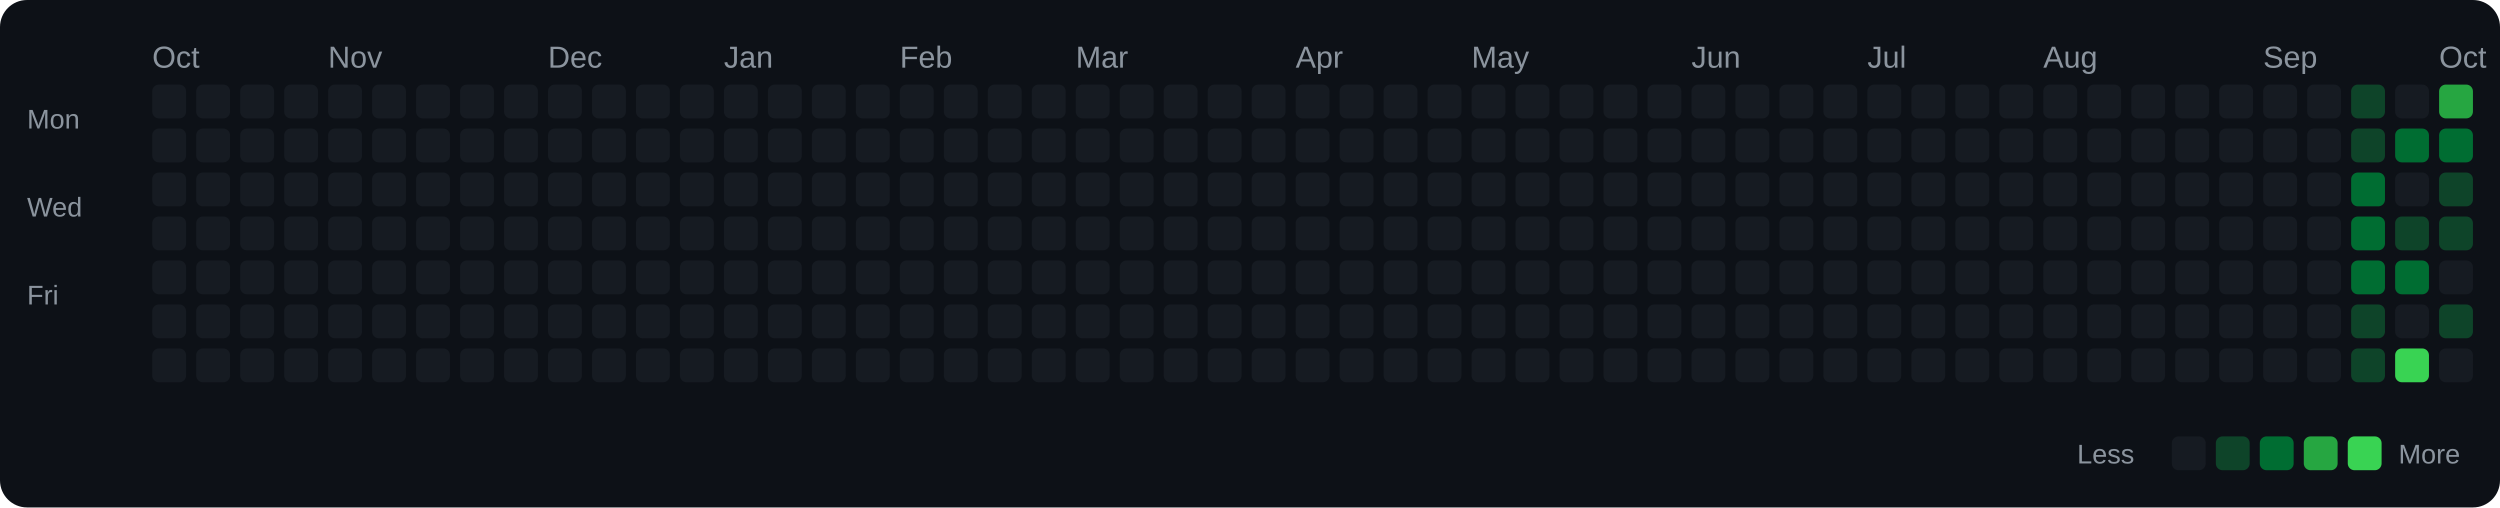
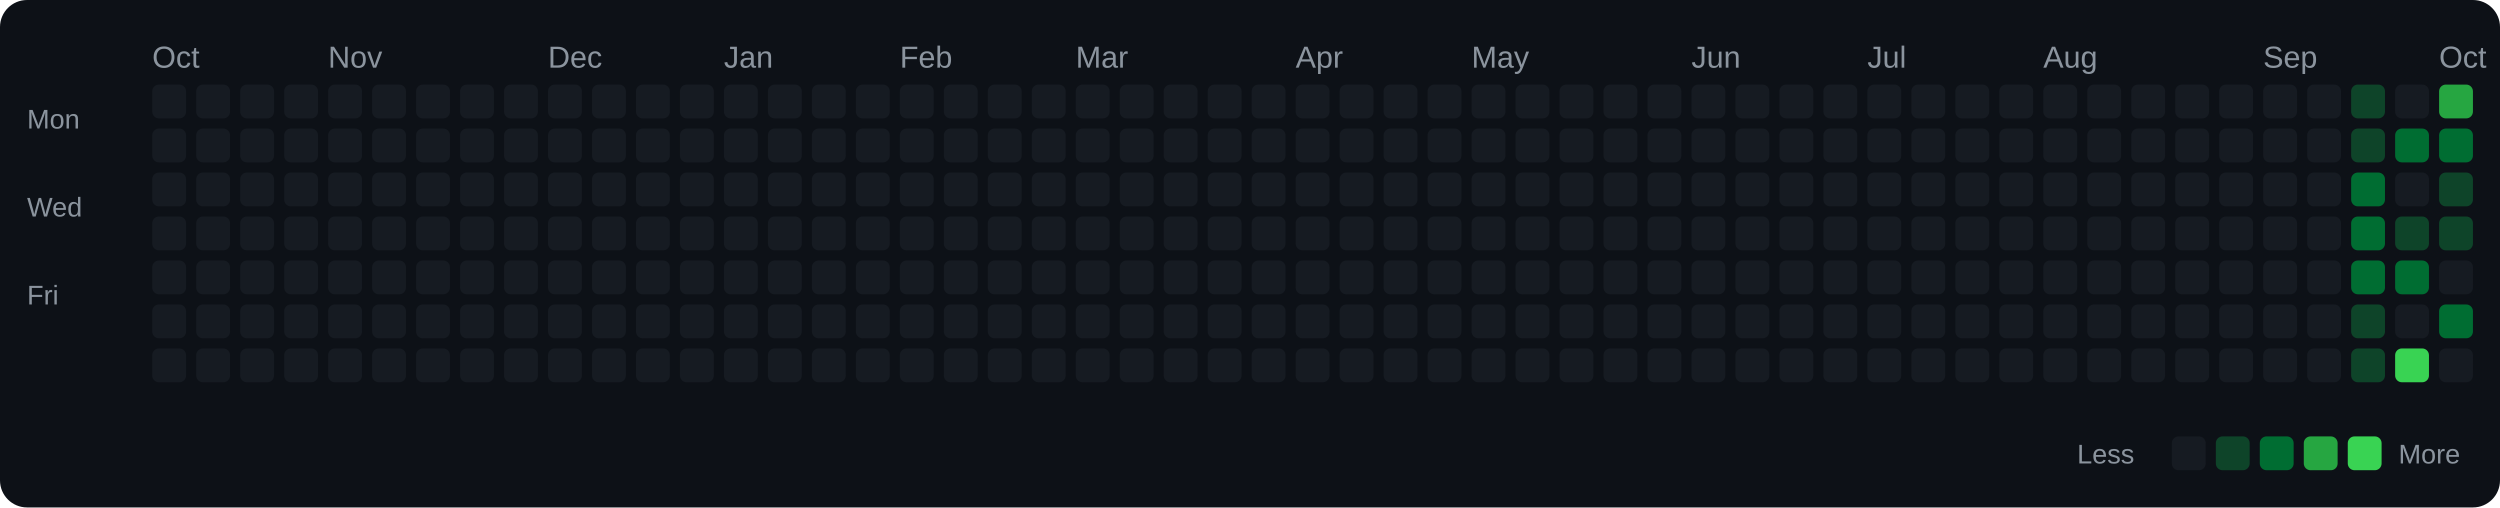
<svg xmlns="http://www.w3.org/2000/svg" width="739" height="150" viewBox="0 0 739 150" role="img" aria-labelledby="title description">
  <rect width="100%" height="100%" fill="#0d1117" rx="8" />
  <text x="45" y="20" fill="#8b949e" font-family="Arial, sans-serif" font-size="9"> Oct </text>
  <text x="97" y="20" fill="#8b949e" font-family="Arial, sans-serif" font-size="9"> Nov </text>
  <text x="162" y="20" fill="#8b949e" font-family="Arial, sans-serif" font-size="9"> Dec </text>
  <text x="214" y="20" fill="#8b949e" font-family="Arial, sans-serif" font-size="9"> Jan </text>
  <text x="266" y="20" fill="#8b949e" font-family="Arial, sans-serif" font-size="9"> Feb </text>
  <text x="318" y="20" fill="#8b949e" font-family="Arial, sans-serif" font-size="9"> Mar </text>
  <text x="383" y="20" fill="#8b949e" font-family="Arial, sans-serif" font-size="9"> Apr </text>
  <text x="435" y="20" fill="#8b949e" font-family="Arial, sans-serif" font-size="9"> May </text>
  <text x="500" y="20" fill="#8b949e" font-family="Arial, sans-serif" font-size="9"> Jun </text>
  <text x="552" y="20" fill="#8b949e" font-family="Arial, sans-serif" font-size="9"> Jul </text>
  <text x="604" y="20" fill="#8b949e" font-family="Arial, sans-serif" font-size="9"> Aug </text>
  <text x="669" y="20" fill="#8b949e" font-family="Arial, sans-serif" font-size="9"> Sep </text>
  <text x="721" y="20" fill="#8b949e" font-family="Arial, sans-serif" font-size="9"> Oct </text>
  <rect x="45" y="25" width="10" height="10" rx="2" fill="#161b22"> </rect>
  <rect x="45" y="38" width="10" height="10" rx="2" fill="#161b22"> </rect>
  <rect x="45" y="51" width="10" height="10" rx="2" fill="#161b22"> </rect>
  <rect x="45" y="64" width="10" height="10" rx="2" fill="#161b22"> </rect>
  <rect x="45" y="77" width="10" height="10" rx="2" fill="#161b22"> </rect>
  <rect x="45" y="90" width="10" height="10" rx="2" fill="#161b22"> </rect>
  <rect x="45" y="103" width="10" height="10" rx="2" fill="#161b22"> </rect>
  <rect x="58" y="25" width="10" height="10" rx="2" fill="#161b22"> </rect>
  <rect x="58" y="38" width="10" height="10" rx="2" fill="#161b22"> </rect>
  <rect x="58" y="51" width="10" height="10" rx="2" fill="#161b22"> </rect>
  <rect x="58" y="64" width="10" height="10" rx="2" fill="#161b22"> </rect>
  <rect x="58" y="77" width="10" height="10" rx="2" fill="#161b22"> </rect>
  <rect x="58" y="90" width="10" height="10" rx="2" fill="#161b22"> </rect>
  <rect x="58" y="103" width="10" height="10" rx="2" fill="#161b22"> </rect>
  <rect x="71" y="25" width="10" height="10" rx="2" fill="#161b22"> </rect>
  <rect x="71" y="38" width="10" height="10" rx="2" fill="#161b22"> </rect>
  <rect x="71" y="51" width="10" height="10" rx="2" fill="#161b22"> </rect>
  <rect x="71" y="64" width="10" height="10" rx="2" fill="#161b22"> </rect>
  <rect x="71" y="77" width="10" height="10" rx="2" fill="#161b22"> </rect>
  <rect x="71" y="90" width="10" height="10" rx="2" fill="#161b22"> </rect>
  <rect x="71" y="103" width="10" height="10" rx="2" fill="#161b22"> </rect>
  <rect x="84" y="25" width="10" height="10" rx="2" fill="#161b22"> </rect>
  <rect x="84" y="38" width="10" height="10" rx="2" fill="#161b22"> </rect>
  <rect x="84" y="51" width="10" height="10" rx="2" fill="#161b22"> </rect>
  <rect x="84" y="64" width="10" height="10" rx="2" fill="#161b22"> </rect>
  <rect x="84" y="77" width="10" height="10" rx="2" fill="#161b22"> </rect>
  <rect x="84" y="90" width="10" height="10" rx="2" fill="#161b22"> </rect>
  <rect x="84" y="103" width="10" height="10" rx="2" fill="#161b22"> </rect>
  <rect x="97" y="25" width="10" height="10" rx="2" fill="#161b22"> </rect>
  <rect x="97" y="38" width="10" height="10" rx="2" fill="#161b22"> </rect>
  <rect x="97" y="51" width="10" height="10" rx="2" fill="#161b22"> </rect>
  <rect x="97" y="64" width="10" height="10" rx="2" fill="#161b22"> </rect>
  <rect x="97" y="77" width="10" height="10" rx="2" fill="#161b22"> </rect>
  <rect x="97" y="90" width="10" height="10" rx="2" fill="#161b22"> </rect>
  <rect x="97" y="103" width="10" height="10" rx="2" fill="#161b22"> </rect>
  <rect x="110" y="25" width="10" height="10" rx="2" fill="#161b22"> </rect>
  <rect x="110" y="38" width="10" height="10" rx="2" fill="#161b22"> </rect>
  <rect x="110" y="51" width="10" height="10" rx="2" fill="#161b22"> </rect>
  <rect x="110" y="64" width="10" height="10" rx="2" fill="#161b22"> </rect>
  <rect x="110" y="77" width="10" height="10" rx="2" fill="#161b22"> </rect>
  <rect x="110" y="90" width="10" height="10" rx="2" fill="#161b22"> </rect>
  <rect x="110" y="103" width="10" height="10" rx="2" fill="#161b22"> </rect>
  <rect x="123" y="25" width="10" height="10" rx="2" fill="#161b22"> </rect>
  <rect x="123" y="38" width="10" height="10" rx="2" fill="#161b22"> </rect>
  <rect x="123" y="51" width="10" height="10" rx="2" fill="#161b22"> </rect>
  <rect x="123" y="64" width="10" height="10" rx="2" fill="#161b22"> </rect>
  <rect x="123" y="77" width="10" height="10" rx="2" fill="#161b22"> </rect>
  <rect x="123" y="90" width="10" height="10" rx="2" fill="#161b22"> </rect>
  <rect x="123" y="103" width="10" height="10" rx="2" fill="#161b22"> </rect>
  <rect x="136" y="25" width="10" height="10" rx="2" fill="#161b22"> </rect>
  <rect x="136" y="38" width="10" height="10" rx="2" fill="#161b22"> </rect>
  <rect x="136" y="51" width="10" height="10" rx="2" fill="#161b22"> </rect>
  <rect x="136" y="64" width="10" height="10" rx="2" fill="#161b22"> </rect>
  <rect x="136" y="77" width="10" height="10" rx="2" fill="#161b22"> </rect>
  <rect x="136" y="90" width="10" height="10" rx="2" fill="#161b22"> </rect>
  <rect x="136" y="103" width="10" height="10" rx="2" fill="#161b22"> </rect>
  <rect x="149" y="25" width="10" height="10" rx="2" fill="#161b22"> </rect>
  <rect x="149" y="38" width="10" height="10" rx="2" fill="#161b22"> </rect>
  <rect x="149" y="51" width="10" height="10" rx="2" fill="#161b22"> </rect>
  <rect x="149" y="64" width="10" height="10" rx="2" fill="#161b22"> </rect>
  <rect x="149" y="77" width="10" height="10" rx="2" fill="#161b22"> </rect>
  <rect x="149" y="90" width="10" height="10" rx="2" fill="#161b22"> </rect>
  <rect x="149" y="103" width="10" height="10" rx="2" fill="#161b22"> </rect>
  <rect x="162" y="25" width="10" height="10" rx="2" fill="#161b22"> </rect>
  <rect x="162" y="38" width="10" height="10" rx="2" fill="#161b22"> </rect>
  <rect x="162" y="51" width="10" height="10" rx="2" fill="#161b22"> </rect>
  <rect x="162" y="64" width="10" height="10" rx="2" fill="#161b22"> </rect>
  <rect x="162" y="77" width="10" height="10" rx="2" fill="#161b22"> </rect>
  <rect x="162" y="90" width="10" height="10" rx="2" fill="#161b22"> </rect>
  <rect x="162" y="103" width="10" height="10" rx="2" fill="#161b22"> </rect>
  <rect x="175" y="25" width="10" height="10" rx="2" fill="#161b22"> </rect>
  <rect x="175" y="38" width="10" height="10" rx="2" fill="#161b22"> </rect>
  <rect x="175" y="51" width="10" height="10" rx="2" fill="#161b22"> </rect>
  <rect x="175" y="64" width="10" height="10" rx="2" fill="#161b22"> </rect>
  <rect x="175" y="77" width="10" height="10" rx="2" fill="#161b22"> </rect>
  <rect x="175" y="90" width="10" height="10" rx="2" fill="#161b22"> </rect>
  <rect x="175" y="103" width="10" height="10" rx="2" fill="#161b22"> </rect>
  <rect x="188" y="25" width="10" height="10" rx="2" fill="#161b22"> </rect>
  <rect x="188" y="38" width="10" height="10" rx="2" fill="#161b22"> </rect>
  <rect x="188" y="51" width="10" height="10" rx="2" fill="#161b22"> </rect>
  <rect x="188" y="64" width="10" height="10" rx="2" fill="#161b22"> </rect>
  <rect x="188" y="77" width="10" height="10" rx="2" fill="#161b22"> </rect>
  <rect x="188" y="90" width="10" height="10" rx="2" fill="#161b22"> </rect>
  <rect x="188" y="103" width="10" height="10" rx="2" fill="#161b22"> </rect>
  <rect x="201" y="25" width="10" height="10" rx="2" fill="#161b22"> </rect>
  <rect x="201" y="38" width="10" height="10" rx="2" fill="#161b22"> </rect>
  <rect x="201" y="51" width="10" height="10" rx="2" fill="#161b22"> </rect>
  <rect x="201" y="64" width="10" height="10" rx="2" fill="#161b22"> </rect>
  <rect x="201" y="77" width="10" height="10" rx="2" fill="#161b22"> </rect>
  <rect x="201" y="90" width="10" height="10" rx="2" fill="#161b22"> </rect>
  <rect x="201" y="103" width="10" height="10" rx="2" fill="#161b22"> </rect>
  <rect x="214" y="25" width="10" height="10" rx="2" fill="#161b22"> </rect>
  <rect x="214" y="38" width="10" height="10" rx="2" fill="#161b22"> </rect>
  <rect x="214" y="51" width="10" height="10" rx="2" fill="#161b22"> </rect>
  <rect x="214" y="64" width="10" height="10" rx="2" fill="#161b22"> </rect>
  <rect x="214" y="77" width="10" height="10" rx="2" fill="#161b22"> </rect>
  <rect x="214" y="90" width="10" height="10" rx="2" fill="#161b22"> </rect>
  <rect x="214" y="103" width="10" height="10" rx="2" fill="#161b22"> </rect>
  <rect x="227" y="25" width="10" height="10" rx="2" fill="#161b22"> </rect>
  <rect x="227" y="38" width="10" height="10" rx="2" fill="#161b22"> </rect>
  <rect x="227" y="51" width="10" height="10" rx="2" fill="#161b22"> </rect>
  <rect x="227" y="64" width="10" height="10" rx="2" fill="#161b22"> </rect>
  <rect x="227" y="77" width="10" height="10" rx="2" fill="#161b22"> </rect>
  <rect x="227" y="90" width="10" height="10" rx="2" fill="#161b22"> </rect>
  <rect x="227" y="103" width="10" height="10" rx="2" fill="#161b22"> </rect>
  <rect x="240" y="25" width="10" height="10" rx="2" fill="#161b22"> </rect>
  <rect x="240" y="38" width="10" height="10" rx="2" fill="#161b22"> </rect>
  <rect x="240" y="51" width="10" height="10" rx="2" fill="#161b22"> </rect>
  <rect x="240" y="64" width="10" height="10" rx="2" fill="#161b22"> </rect>
  <rect x="240" y="77" width="10" height="10" rx="2" fill="#161b22"> </rect>
  <rect x="240" y="90" width="10" height="10" rx="2" fill="#161b22"> </rect>
  <rect x="240" y="103" width="10" height="10" rx="2" fill="#161b22"> </rect>
  <rect x="253" y="25" width="10" height="10" rx="2" fill="#161b22"> </rect>
  <rect x="253" y="38" width="10" height="10" rx="2" fill="#161b22"> </rect>
  <rect x="253" y="51" width="10" height="10" rx="2" fill="#161b22"> </rect>
  <rect x="253" y="64" width="10" height="10" rx="2" fill="#161b22"> </rect>
  <rect x="253" y="77" width="10" height="10" rx="2" fill="#161b22"> </rect>
  <rect x="253" y="90" width="10" height="10" rx="2" fill="#161b22"> </rect>
  <rect x="253" y="103" width="10" height="10" rx="2" fill="#161b22"> </rect>
  <rect x="266" y="25" width="10" height="10" rx="2" fill="#161b22"> </rect>
  <rect x="266" y="38" width="10" height="10" rx="2" fill="#161b22"> </rect>
  <rect x="266" y="51" width="10" height="10" rx="2" fill="#161b22"> </rect>
  <rect x="266" y="64" width="10" height="10" rx="2" fill="#161b22"> </rect>
  <rect x="266" y="77" width="10" height="10" rx="2" fill="#161b22"> </rect>
  <rect x="266" y="90" width="10" height="10" rx="2" fill="#161b22"> </rect>
  <rect x="266" y="103" width="10" height="10" rx="2" fill="#161b22"> </rect>
  <rect x="279" y="25" width="10" height="10" rx="2" fill="#161b22"> </rect>
  <rect x="279" y="38" width="10" height="10" rx="2" fill="#161b22"> </rect>
  <rect x="279" y="51" width="10" height="10" rx="2" fill="#161b22"> </rect>
  <rect x="279" y="64" width="10" height="10" rx="2" fill="#161b22"> </rect>
  <rect x="279" y="77" width="10" height="10" rx="2" fill="#161b22"> </rect>
  <rect x="279" y="90" width="10" height="10" rx="2" fill="#161b22"> </rect>
  <rect x="279" y="103" width="10" height="10" rx="2" fill="#161b22"> </rect>
  <rect x="292" y="25" width="10" height="10" rx="2" fill="#161b22"> </rect>
  <rect x="292" y="38" width="10" height="10" rx="2" fill="#161b22"> </rect>
  <rect x="292" y="51" width="10" height="10" rx="2" fill="#161b22"> </rect>
  <rect x="292" y="64" width="10" height="10" rx="2" fill="#161b22"> </rect>
  <rect x="292" y="77" width="10" height="10" rx="2" fill="#161b22"> </rect>
  <rect x="292" y="90" width="10" height="10" rx="2" fill="#161b22"> </rect>
  <rect x="292" y="103" width="10" height="10" rx="2" fill="#161b22"> </rect>
  <rect x="305" y="25" width="10" height="10" rx="2" fill="#161b22"> </rect>
  <rect x="305" y="38" width="10" height="10" rx="2" fill="#161b22"> </rect>
  <rect x="305" y="51" width="10" height="10" rx="2" fill="#161b22"> </rect>
  <rect x="305" y="64" width="10" height="10" rx="2" fill="#161b22"> </rect>
  <rect x="305" y="77" width="10" height="10" rx="2" fill="#161b22"> </rect>
  <rect x="305" y="90" width="10" height="10" rx="2" fill="#161b22"> </rect>
  <rect x="305" y="103" width="10" height="10" rx="2" fill="#161b22"> </rect>
  <rect x="318" y="25" width="10" height="10" rx="2" fill="#161b22"> </rect>
  <rect x="318" y="38" width="10" height="10" rx="2" fill="#161b22"> </rect>
  <rect x="318" y="51" width="10" height="10" rx="2" fill="#161b22"> </rect>
  <rect x="318" y="64" width="10" height="10" rx="2" fill="#161b22"> </rect>
  <rect x="318" y="77" width="10" height="10" rx="2" fill="#161b22"> </rect>
  <rect x="318" y="90" width="10" height="10" rx="2" fill="#161b22"> </rect>
  <rect x="318" y="103" width="10" height="10" rx="2" fill="#161b22"> </rect>
  <rect x="331" y="25" width="10" height="10" rx="2" fill="#161b22"> </rect>
  <rect x="331" y="38" width="10" height="10" rx="2" fill="#161b22"> </rect>
  <rect x="331" y="51" width="10" height="10" rx="2" fill="#161b22"> </rect>
  <rect x="331" y="64" width="10" height="10" rx="2" fill="#161b22"> </rect>
  <rect x="331" y="77" width="10" height="10" rx="2" fill="#161b22"> </rect>
  <rect x="331" y="90" width="10" height="10" rx="2" fill="#161b22"> </rect>
  <rect x="331" y="103" width="10" height="10" rx="2" fill="#161b22"> </rect>
  <rect x="344" y="25" width="10" height="10" rx="2" fill="#161b22"> </rect>
  <rect x="344" y="38" width="10" height="10" rx="2" fill="#161b22"> </rect>
  <rect x="344" y="51" width="10" height="10" rx="2" fill="#161b22"> </rect>
  <rect x="344" y="64" width="10" height="10" rx="2" fill="#161b22"> </rect>
  <rect x="344" y="77" width="10" height="10" rx="2" fill="#161b22"> </rect>
  <rect x="344" y="90" width="10" height="10" rx="2" fill="#161b22"> </rect>
  <rect x="344" y="103" width="10" height="10" rx="2" fill="#161b22"> </rect>
  <rect x="357" y="25" width="10" height="10" rx="2" fill="#161b22"> </rect>
  <rect x="357" y="38" width="10" height="10" rx="2" fill="#161b22"> </rect>
  <rect x="357" y="51" width="10" height="10" rx="2" fill="#161b22"> </rect>
  <rect x="357" y="64" width="10" height="10" rx="2" fill="#161b22"> </rect>
  <rect x="357" y="77" width="10" height="10" rx="2" fill="#161b22"> </rect>
  <rect x="357" y="90" width="10" height="10" rx="2" fill="#161b22"> </rect>
  <rect x="357" y="103" width="10" height="10" rx="2" fill="#161b22"> </rect>
  <rect x="370" y="25" width="10" height="10" rx="2" fill="#161b22"> </rect>
  <rect x="370" y="38" width="10" height="10" rx="2" fill="#161b22"> </rect>
  <rect x="370" y="51" width="10" height="10" rx="2" fill="#161b22"> </rect>
  <rect x="370" y="64" width="10" height="10" rx="2" fill="#161b22"> </rect>
  <rect x="370" y="77" width="10" height="10" rx="2" fill="#161b22"> </rect>
  <rect x="370" y="90" width="10" height="10" rx="2" fill="#161b22"> </rect>
  <rect x="370" y="103" width="10" height="10" rx="2" fill="#161b22"> </rect>
  <rect x="383" y="25" width="10" height="10" rx="2" fill="#161b22"> </rect>
  <rect x="383" y="38" width="10" height="10" rx="2" fill="#161b22"> </rect>
  <rect x="383" y="51" width="10" height="10" rx="2" fill="#161b22"> </rect>
  <rect x="383" y="64" width="10" height="10" rx="2" fill="#161b22"> </rect>
  <rect x="383" y="77" width="10" height="10" rx="2" fill="#161b22"> </rect>
  <rect x="383" y="90" width="10" height="10" rx="2" fill="#161b22"> </rect>
  <rect x="383" y="103" width="10" height="10" rx="2" fill="#161b22"> </rect>
  <rect x="396" y="25" width="10" height="10" rx="2" fill="#161b22"> </rect>
  <rect x="396" y="38" width="10" height="10" rx="2" fill="#161b22"> </rect>
  <rect x="396" y="51" width="10" height="10" rx="2" fill="#161b22"> </rect>
  <rect x="396" y="64" width="10" height="10" rx="2" fill="#161b22"> </rect>
  <rect x="396" y="77" width="10" height="10" rx="2" fill="#161b22"> </rect>
  <rect x="396" y="90" width="10" height="10" rx="2" fill="#161b22"> </rect>
  <rect x="396" y="103" width="10" height="10" rx="2" fill="#161b22"> </rect>
  <rect x="409" y="25" width="10" height="10" rx="2" fill="#161b22"> </rect>
  <rect x="409" y="38" width="10" height="10" rx="2" fill="#161b22"> </rect>
  <rect x="409" y="51" width="10" height="10" rx="2" fill="#161b22"> </rect>
  <rect x="409" y="64" width="10" height="10" rx="2" fill="#161b22"> </rect>
  <rect x="409" y="77" width="10" height="10" rx="2" fill="#161b22"> </rect>
  <rect x="409" y="90" width="10" height="10" rx="2" fill="#161b22"> </rect>
  <rect x="409" y="103" width="10" height="10" rx="2" fill="#161b22"> </rect>
  <rect x="422" y="25" width="10" height="10" rx="2" fill="#161b22"> </rect>
  <rect x="422" y="38" width="10" height="10" rx="2" fill="#161b22"> </rect>
  <rect x="422" y="51" width="10" height="10" rx="2" fill="#161b22"> </rect>
  <rect x="422" y="64" width="10" height="10" rx="2" fill="#161b22"> </rect>
  <rect x="422" y="77" width="10" height="10" rx="2" fill="#161b22"> </rect>
  <rect x="422" y="90" width="10" height="10" rx="2" fill="#161b22"> </rect>
  <rect x="422" y="103" width="10" height="10" rx="2" fill="#161b22"> </rect>
  <rect x="435" y="25" width="10" height="10" rx="2" fill="#161b22"> </rect>
  <rect x="435" y="38" width="10" height="10" rx="2" fill="#161b22"> </rect>
  <rect x="435" y="51" width="10" height="10" rx="2" fill="#161b22"> </rect>
  <rect x="435" y="64" width="10" height="10" rx="2" fill="#161b22"> </rect>
  <rect x="435" y="77" width="10" height="10" rx="2" fill="#161b22"> </rect>
  <rect x="435" y="90" width="10" height="10" rx="2" fill="#161b22"> </rect>
  <rect x="435" y="103" width="10" height="10" rx="2" fill="#161b22"> </rect>
  <rect x="448" y="25" width="10" height="10" rx="2" fill="#161b22"> </rect>
  <rect x="448" y="38" width="10" height="10" rx="2" fill="#161b22"> </rect>
  <rect x="448" y="51" width="10" height="10" rx="2" fill="#161b22"> </rect>
  <rect x="448" y="64" width="10" height="10" rx="2" fill="#161b22"> </rect>
  <rect x="448" y="77" width="10" height="10" rx="2" fill="#161b22"> </rect>
  <rect x="448" y="90" width="10" height="10" rx="2" fill="#161b22"> </rect>
  <rect x="448" y="103" width="10" height="10" rx="2" fill="#161b22"> </rect>
  <rect x="461" y="25" width="10" height="10" rx="2" fill="#161b22"> </rect>
  <rect x="461" y="38" width="10" height="10" rx="2" fill="#161b22"> </rect>
  <rect x="461" y="51" width="10" height="10" rx="2" fill="#161b22"> </rect>
  <rect x="461" y="64" width="10" height="10" rx="2" fill="#161b22"> </rect>
  <rect x="461" y="77" width="10" height="10" rx="2" fill="#161b22"> </rect>
  <rect x="461" y="90" width="10" height="10" rx="2" fill="#161b22"> </rect>
  <rect x="461" y="103" width="10" height="10" rx="2" fill="#161b22"> </rect>
  <rect x="474" y="25" width="10" height="10" rx="2" fill="#161b22"> </rect>
  <rect x="474" y="38" width="10" height="10" rx="2" fill="#161b22"> </rect>
  <rect x="474" y="51" width="10" height="10" rx="2" fill="#161b22"> </rect>
  <rect x="474" y="64" width="10" height="10" rx="2" fill="#161b22"> </rect>
  <rect x="474" y="77" width="10" height="10" rx="2" fill="#161b22"> </rect>
  <rect x="474" y="90" width="10" height="10" rx="2" fill="#161b22"> </rect>
  <rect x="474" y="103" width="10" height="10" rx="2" fill="#161b22"> </rect>
  <rect x="487" y="25" width="10" height="10" rx="2" fill="#161b22"> </rect>
  <rect x="487" y="38" width="10" height="10" rx="2" fill="#161b22"> </rect>
  <rect x="487" y="51" width="10" height="10" rx="2" fill="#161b22"> </rect>
  <rect x="487" y="64" width="10" height="10" rx="2" fill="#161b22"> </rect>
  <rect x="487" y="77" width="10" height="10" rx="2" fill="#161b22"> </rect>
  <rect x="487" y="90" width="10" height="10" rx="2" fill="#161b22"> </rect>
  <rect x="487" y="103" width="10" height="10" rx="2" fill="#161b22"> </rect>
  <rect x="500" y="25" width="10" height="10" rx="2" fill="#161b22"> </rect>
  <rect x="500" y="38" width="10" height="10" rx="2" fill="#161b22"> </rect>
  <rect x="500" y="51" width="10" height="10" rx="2" fill="#161b22"> </rect>
  <rect x="500" y="64" width="10" height="10" rx="2" fill="#161b22"> </rect>
  <rect x="500" y="77" width="10" height="10" rx="2" fill="#161b22"> </rect>
  <rect x="500" y="90" width="10" height="10" rx="2" fill="#161b22"> </rect>
  <rect x="500" y="103" width="10" height="10" rx="2" fill="#161b22"> </rect>
  <rect x="513" y="25" width="10" height="10" rx="2" fill="#161b22"> </rect>
  <rect x="513" y="38" width="10" height="10" rx="2" fill="#161b22"> </rect>
  <rect x="513" y="51" width="10" height="10" rx="2" fill="#161b22"> </rect>
  <rect x="513" y="64" width="10" height="10" rx="2" fill="#161b22"> </rect>
  <rect x="513" y="77" width="10" height="10" rx="2" fill="#161b22"> </rect>
  <rect x="513" y="90" width="10" height="10" rx="2" fill="#161b22"> </rect>
  <rect x="513" y="103" width="10" height="10" rx="2" fill="#161b22"> </rect>
  <rect x="526" y="25" width="10" height="10" rx="2" fill="#161b22"> </rect>
  <rect x="526" y="38" width="10" height="10" rx="2" fill="#161b22"> </rect>
  <rect x="526" y="51" width="10" height="10" rx="2" fill="#161b22"> </rect>
  <rect x="526" y="64" width="10" height="10" rx="2" fill="#161b22"> </rect>
  <rect x="526" y="77" width="10" height="10" rx="2" fill="#161b22"> </rect>
  <rect x="526" y="90" width="10" height="10" rx="2" fill="#161b22"> </rect>
  <rect x="526" y="103" width="10" height="10" rx="2" fill="#161b22"> </rect>
  <rect x="539" y="25" width="10" height="10" rx="2" fill="#161b22"> </rect>
  <rect x="539" y="38" width="10" height="10" rx="2" fill="#161b22"> </rect>
  <rect x="539" y="51" width="10" height="10" rx="2" fill="#161b22"> </rect>
  <rect x="539" y="64" width="10" height="10" rx="2" fill="#161b22"> </rect>
  <rect x="539" y="77" width="10" height="10" rx="2" fill="#161b22"> </rect>
  <rect x="539" y="90" width="10" height="10" rx="2" fill="#161b22"> </rect>
  <rect x="539" y="103" width="10" height="10" rx="2" fill="#161b22"> </rect>
  <rect x="552" y="25" width="10" height="10" rx="2" fill="#161b22"> </rect>
  <rect x="552" y="38" width="10" height="10" rx="2" fill="#161b22"> </rect>
  <rect x="552" y="51" width="10" height="10" rx="2" fill="#161b22"> </rect>
  <rect x="552" y="64" width="10" height="10" rx="2" fill="#161b22"> </rect>
  <rect x="552" y="77" width="10" height="10" rx="2" fill="#161b22"> </rect>
  <rect x="552" y="90" width="10" height="10" rx="2" fill="#161b22"> </rect>
  <rect x="552" y="103" width="10" height="10" rx="2" fill="#161b22"> </rect>
  <rect x="565" y="25" width="10" height="10" rx="2" fill="#161b22"> </rect>
  <rect x="565" y="38" width="10" height="10" rx="2" fill="#161b22"> </rect>
  <rect x="565" y="51" width="10" height="10" rx="2" fill="#161b22"> </rect>
  <rect x="565" y="64" width="10" height="10" rx="2" fill="#161b22"> </rect>
  <rect x="565" y="77" width="10" height="10" rx="2" fill="#161b22"> </rect>
  <rect x="565" y="90" width="10" height="10" rx="2" fill="#161b22"> </rect>
  <rect x="565" y="103" width="10" height="10" rx="2" fill="#161b22"> </rect>
  <rect x="578" y="25" width="10" height="10" rx="2" fill="#161b22"> </rect>
  <rect x="578" y="38" width="10" height="10" rx="2" fill="#161b22"> </rect>
  <rect x="578" y="51" width="10" height="10" rx="2" fill="#161b22"> </rect>
  <rect x="578" y="64" width="10" height="10" rx="2" fill="#161b22"> </rect>
  <rect x="578" y="77" width="10" height="10" rx="2" fill="#161b22"> </rect>
  <rect x="578" y="90" width="10" height="10" rx="2" fill="#161b22"> </rect>
  <rect x="578" y="103" width="10" height="10" rx="2" fill="#161b22"> </rect>
  <rect x="591" y="25" width="10" height="10" rx="2" fill="#161b22"> </rect>
  <rect x="591" y="38" width="10" height="10" rx="2" fill="#161b22"> </rect>
  <rect x="591" y="51" width="10" height="10" rx="2" fill="#161b22"> </rect>
  <rect x="591" y="64" width="10" height="10" rx="2" fill="#161b22"> </rect>
  <rect x="591" y="77" width="10" height="10" rx="2" fill="#161b22"> </rect>
  <rect x="591" y="90" width="10" height="10" rx="2" fill="#161b22"> </rect>
  <rect x="591" y="103" width="10" height="10" rx="2" fill="#161b22"> </rect>
  <rect x="604" y="25" width="10" height="10" rx="2" fill="#161b22"> </rect>
  <rect x="604" y="38" width="10" height="10" rx="2" fill="#161b22"> </rect>
  <rect x="604" y="51" width="10" height="10" rx="2" fill="#161b22"> </rect>
  <rect x="604" y="64" width="10" height="10" rx="2" fill="#161b22"> </rect>
  <rect x="604" y="77" width="10" height="10" rx="2" fill="#161b22"> </rect>
  <rect x="604" y="90" width="10" height="10" rx="2" fill="#161b22"> </rect>
  <rect x="604" y="103" width="10" height="10" rx="2" fill="#161b22"> </rect>
  <rect x="617" y="25" width="10" height="10" rx="2" fill="#161b22"> </rect>
  <rect x="617" y="38" width="10" height="10" rx="2" fill="#161b22"> </rect>
  <rect x="617" y="51" width="10" height="10" rx="2" fill="#161b22"> </rect>
  <rect x="617" y="64" width="10" height="10" rx="2" fill="#161b22"> </rect>
  <rect x="617" y="77" width="10" height="10" rx="2" fill="#161b22"> </rect>
  <rect x="617" y="90" width="10" height="10" rx="2" fill="#161b22"> </rect>
  <rect x="617" y="103" width="10" height="10" rx="2" fill="#161b22"> </rect>
  <rect x="630" y="25" width="10" height="10" rx="2" fill="#161b22"> </rect>
  <rect x="630" y="38" width="10" height="10" rx="2" fill="#161b22"> </rect>
  <rect x="630" y="51" width="10" height="10" rx="2" fill="#161b22"> </rect>
  <rect x="630" y="64" width="10" height="10" rx="2" fill="#161b22"> </rect>
  <rect x="630" y="77" width="10" height="10" rx="2" fill="#161b22"> </rect>
  <rect x="630" y="90" width="10" height="10" rx="2" fill="#161b22"> </rect>
  <rect x="630" y="103" width="10" height="10" rx="2" fill="#161b22"> </rect>
  <rect x="643" y="25" width="10" height="10" rx="2" fill="#161b22"> </rect>
  <rect x="643" y="38" width="10" height="10" rx="2" fill="#161b22"> </rect>
  <rect x="643" y="51" width="10" height="10" rx="2" fill="#161b22"> </rect>
  <rect x="643" y="64" width="10" height="10" rx="2" fill="#161b22"> </rect>
  <rect x="643" y="77" width="10" height="10" rx="2" fill="#161b22"> </rect>
  <rect x="643" y="90" width="10" height="10" rx="2" fill="#161b22"> </rect>
  <rect x="643" y="103" width="10" height="10" rx="2" fill="#161b22"> </rect>
  <rect x="656" y="25" width="10" height="10" rx="2" fill="#161b22"> </rect>
  <rect x="656" y="38" width="10" height="10" rx="2" fill="#161b22"> </rect>
  <rect x="656" y="51" width="10" height="10" rx="2" fill="#161b22"> </rect>
  <rect x="656" y="64" width="10" height="10" rx="2" fill="#161b22"> </rect>
  <rect x="656" y="77" width="10" height="10" rx="2" fill="#161b22"> </rect>
  <rect x="656" y="90" width="10" height="10" rx="2" fill="#161b22"> </rect>
  <rect x="656" y="103" width="10" height="10" rx="2" fill="#161b22"> </rect>
  <rect x="669" y="25" width="10" height="10" rx="2" fill="#161b22"> </rect>
  <rect x="669" y="38" width="10" height="10" rx="2" fill="#161b22"> </rect>
  <rect x="669" y="51" width="10" height="10" rx="2" fill="#161b22"> </rect>
  <rect x="669" y="64" width="10" height="10" rx="2" fill="#161b22"> </rect>
  <rect x="669" y="77" width="10" height="10" rx="2" fill="#161b22"> </rect>
  <rect x="669" y="90" width="10" height="10" rx="2" fill="#161b22"> </rect>
  <rect x="669" y="103" width="10" height="10" rx="2" fill="#161b22"> </rect>
  <rect x="682" y="25" width="10" height="10" rx="2" fill="#161b22"> </rect>
  <rect x="682" y="38" width="10" height="10" rx="2" fill="#161b22"> </rect>
  <rect x="682" y="51" width="10" height="10" rx="2" fill="#161b22"> </rect>
  <rect x="682" y="64" width="10" height="10" rx="2" fill="#161b22"> </rect>
  <rect x="682" y="77" width="10" height="10" rx="2" fill="#161b22"> </rect>
  <rect x="682" y="90" width="10" height="10" rx="2" fill="#161b22"> </rect>
  <rect x="682" y="103" width="10" height="10" rx="2" fill="#161b22"> </rect>
  <rect x="695" y="25" width="10" height="10" rx="2" fill="#0e4429"> </rect>
  <rect x="695" y="38" width="10" height="10" rx="2" fill="#0e4429"> </rect>
  <rect x="695" y="51" width="10" height="10" rx="2" fill="#006d32"> </rect>
  <rect x="695" y="64" width="10" height="10" rx="2" fill="#006d32"> </rect>
  <rect x="695" y="77" width="10" height="10" rx="2" fill="#006d32"> </rect>
  <rect x="695" y="90" width="10" height="10" rx="2" fill="#0e4429"> </rect>
  <rect x="695" y="103" width="10" height="10" rx="2" fill="#0e4429"> </rect>
  <rect x="708" y="25" width="10" height="10" rx="2" fill="#161b22"> </rect>
  <rect x="708" y="38" width="10" height="10" rx="2" fill="#006d32"> </rect>
  <rect x="708" y="51" width="10" height="10" rx="2" fill="#161b22"> </rect>
  <rect x="708" y="64" width="10" height="10" rx="2" fill="#0e4429"> </rect>
  <rect x="708" y="77" width="10" height="10" rx="2" fill="#006d32"> </rect>
  <rect x="708" y="90" width="10" height="10" rx="2" fill="#161b22"> </rect>
  <rect x="708" y="103" width="10" height="10" rx="2" fill="#39d353"> </rect>
  <rect x="721" y="25" width="10" height="10" rx="2" fill="#26a641"> </rect>
  <rect x="721" y="38" width="10" height="10" rx="2" fill="#006d32"> </rect>
  <rect x="721" y="51" width="10" height="10" rx="2" fill="#0e4429"> </rect>
  <rect x="721" y="64" width="10" height="10" rx="2" fill="#0e4429"> </rect>
  <rect x="721" y="77" width="10" height="10" rx="2" fill="#161b22"> </rect>
-   <rect x="721" y="90" width="10" height="10" rx="2" fill="#0e4429"> </rect>
+   <rect x="721" y="90" width="10" height="10" rx="2" fill="#006d32"> </rect>
  <rect x="721" y="103" width="10" height="10" rx="2" fill="#161b22"> </rect>
  <text x="8" y="38" fill="#8b949e" font-family="Arial, sans-serif" font-size="8">Mon</text>
  <text x="8" y="64" fill="#8b949e" font-family="Arial, sans-serif" font-size="8">Wed</text>
  <text x="8" y="90" fill="#8b949e" font-family="Arial, sans-serif" font-size="8">Fri</text>
  <text x="614" y="137" fill="#8b949e" font-family="Arial, sans-serif" font-size="8">Less</text>
  <rect x="642" y="129" width="10" height="10" rx="2" fill="#161b22" />
  <rect x="655" y="129" width="10" height="10" rx="2" fill="#0e4429" />
  <rect x="668" y="129" width="10" height="10" rx="2" fill="#006d32" />
  <rect x="681" y="129" width="10" height="10" rx="2" fill="#26a641" />
  <rect x="694" y="129" width="10" height="10" rx="2" fill="#39d353" />
  <text x="709" y="137" fill="#8b949e" font-family="Arial, sans-serif" font-size="8">More</text>
</svg>
